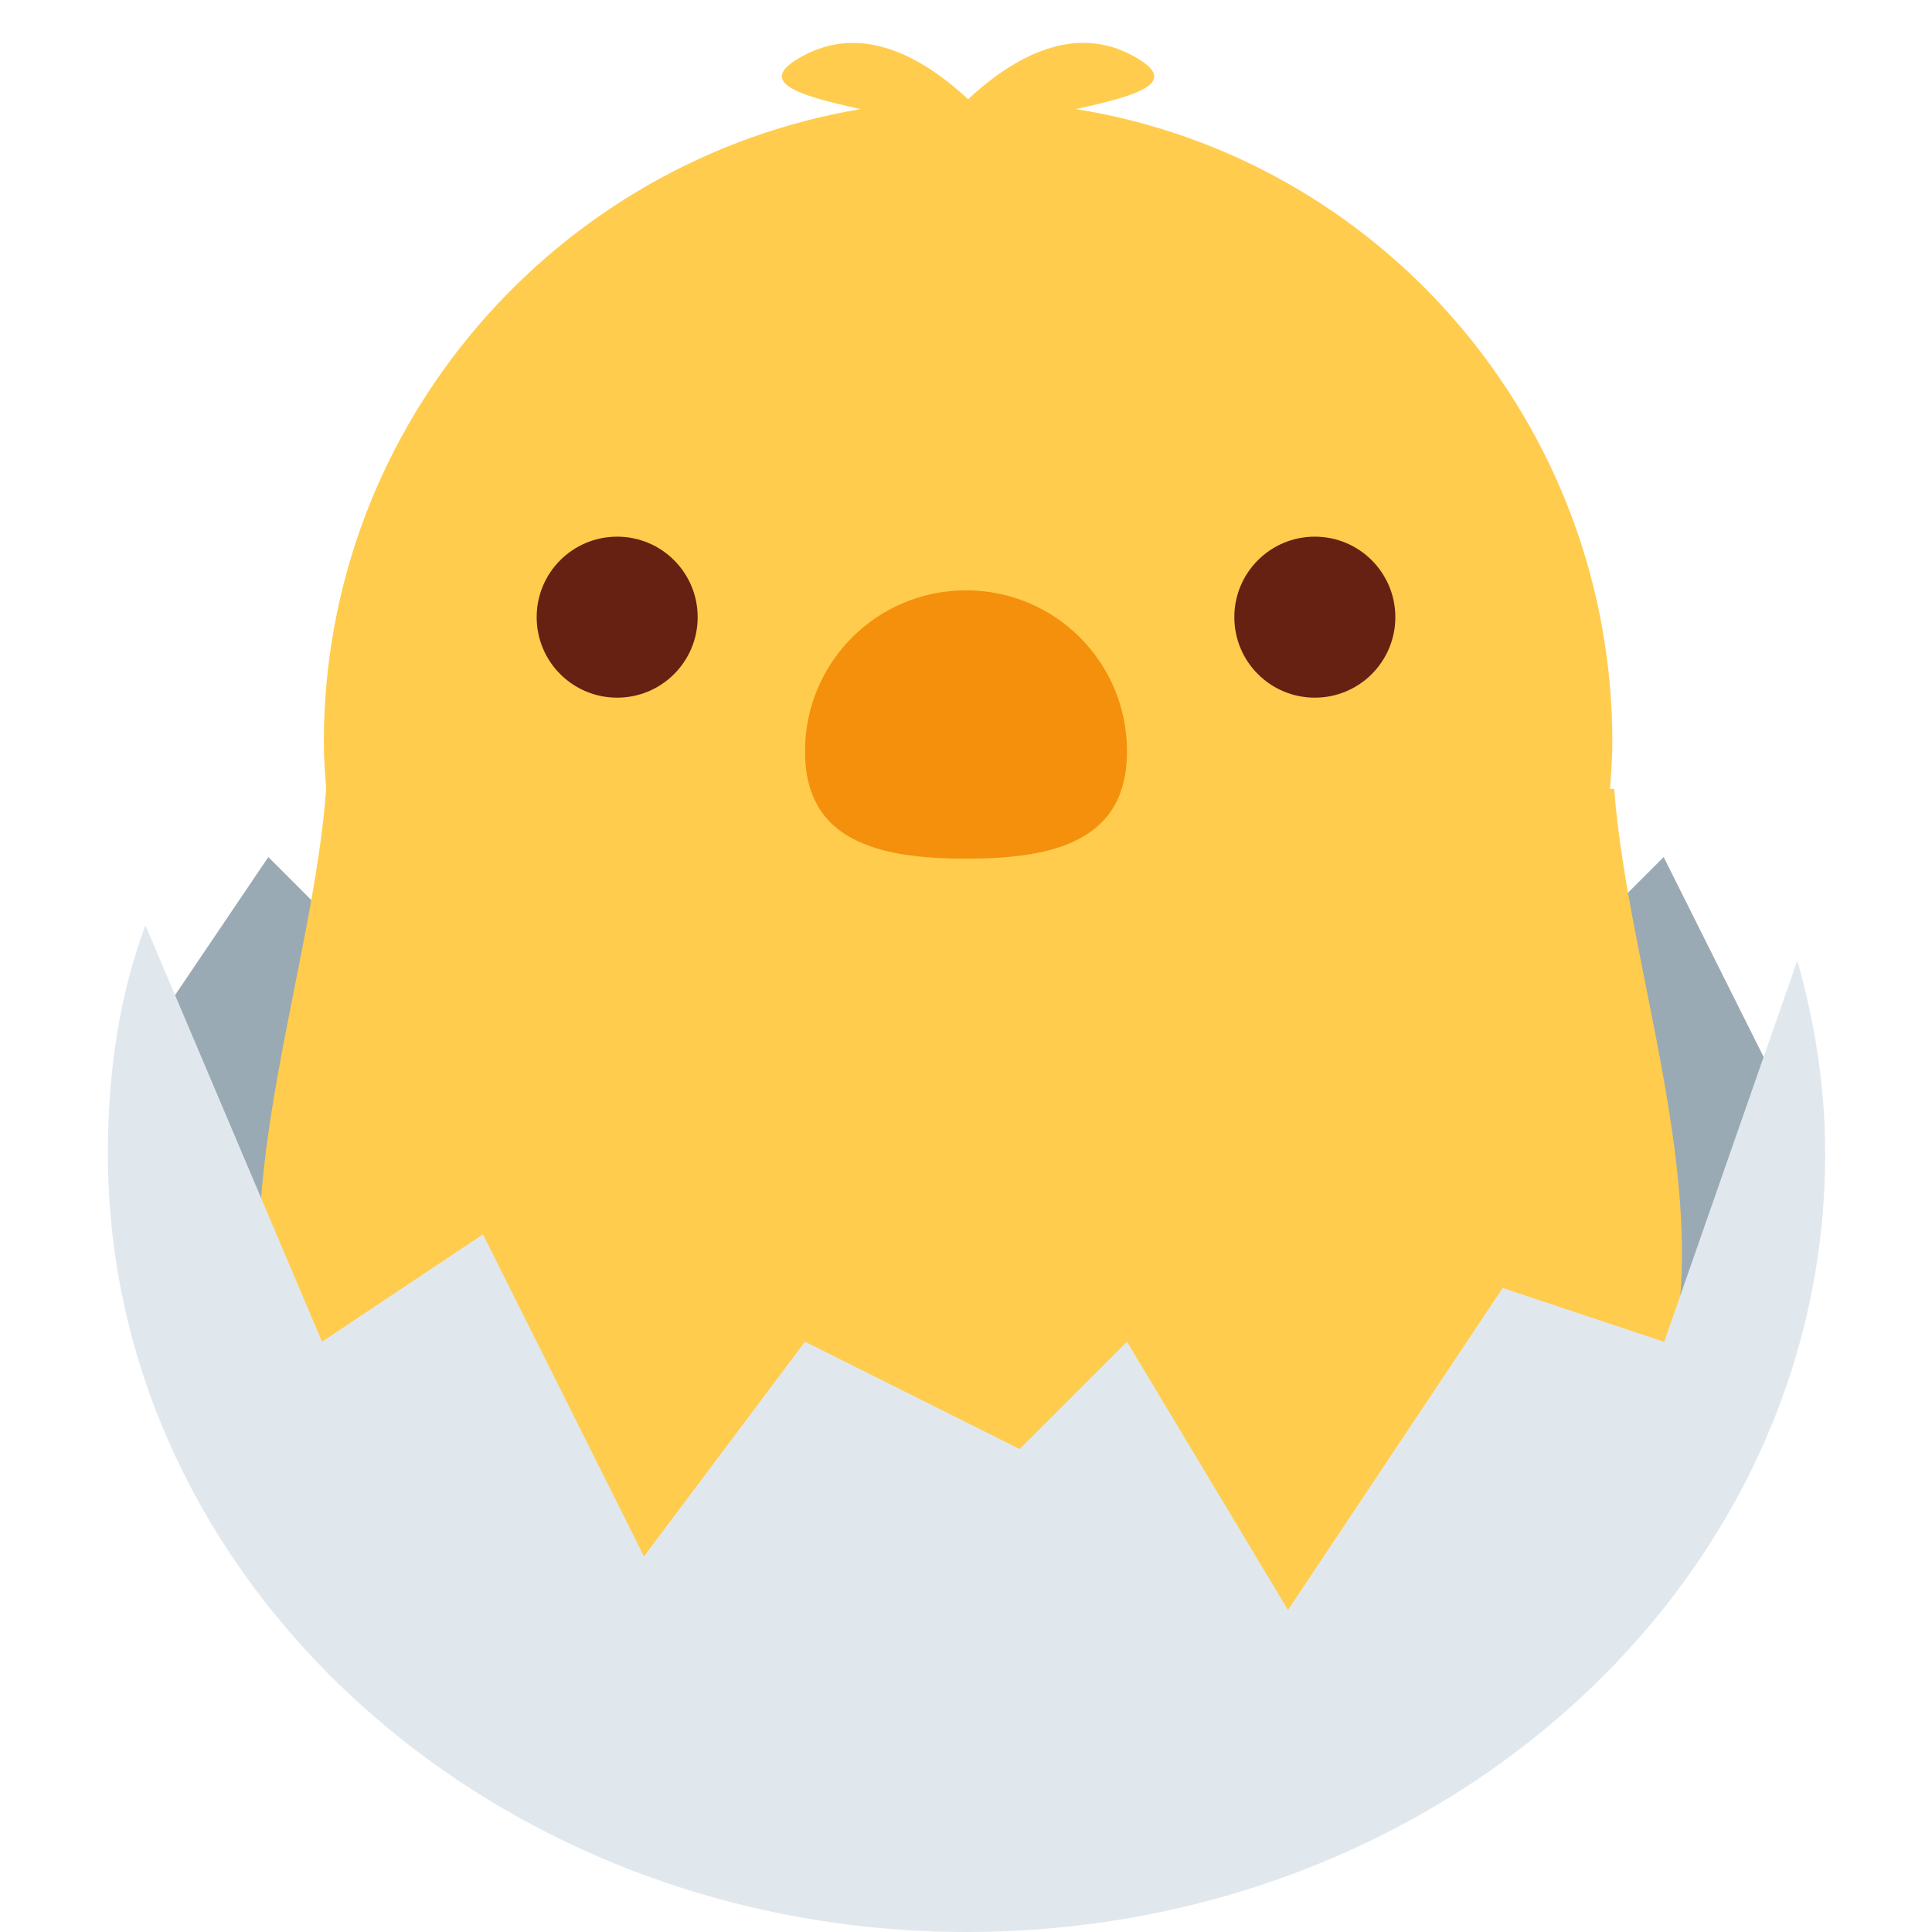
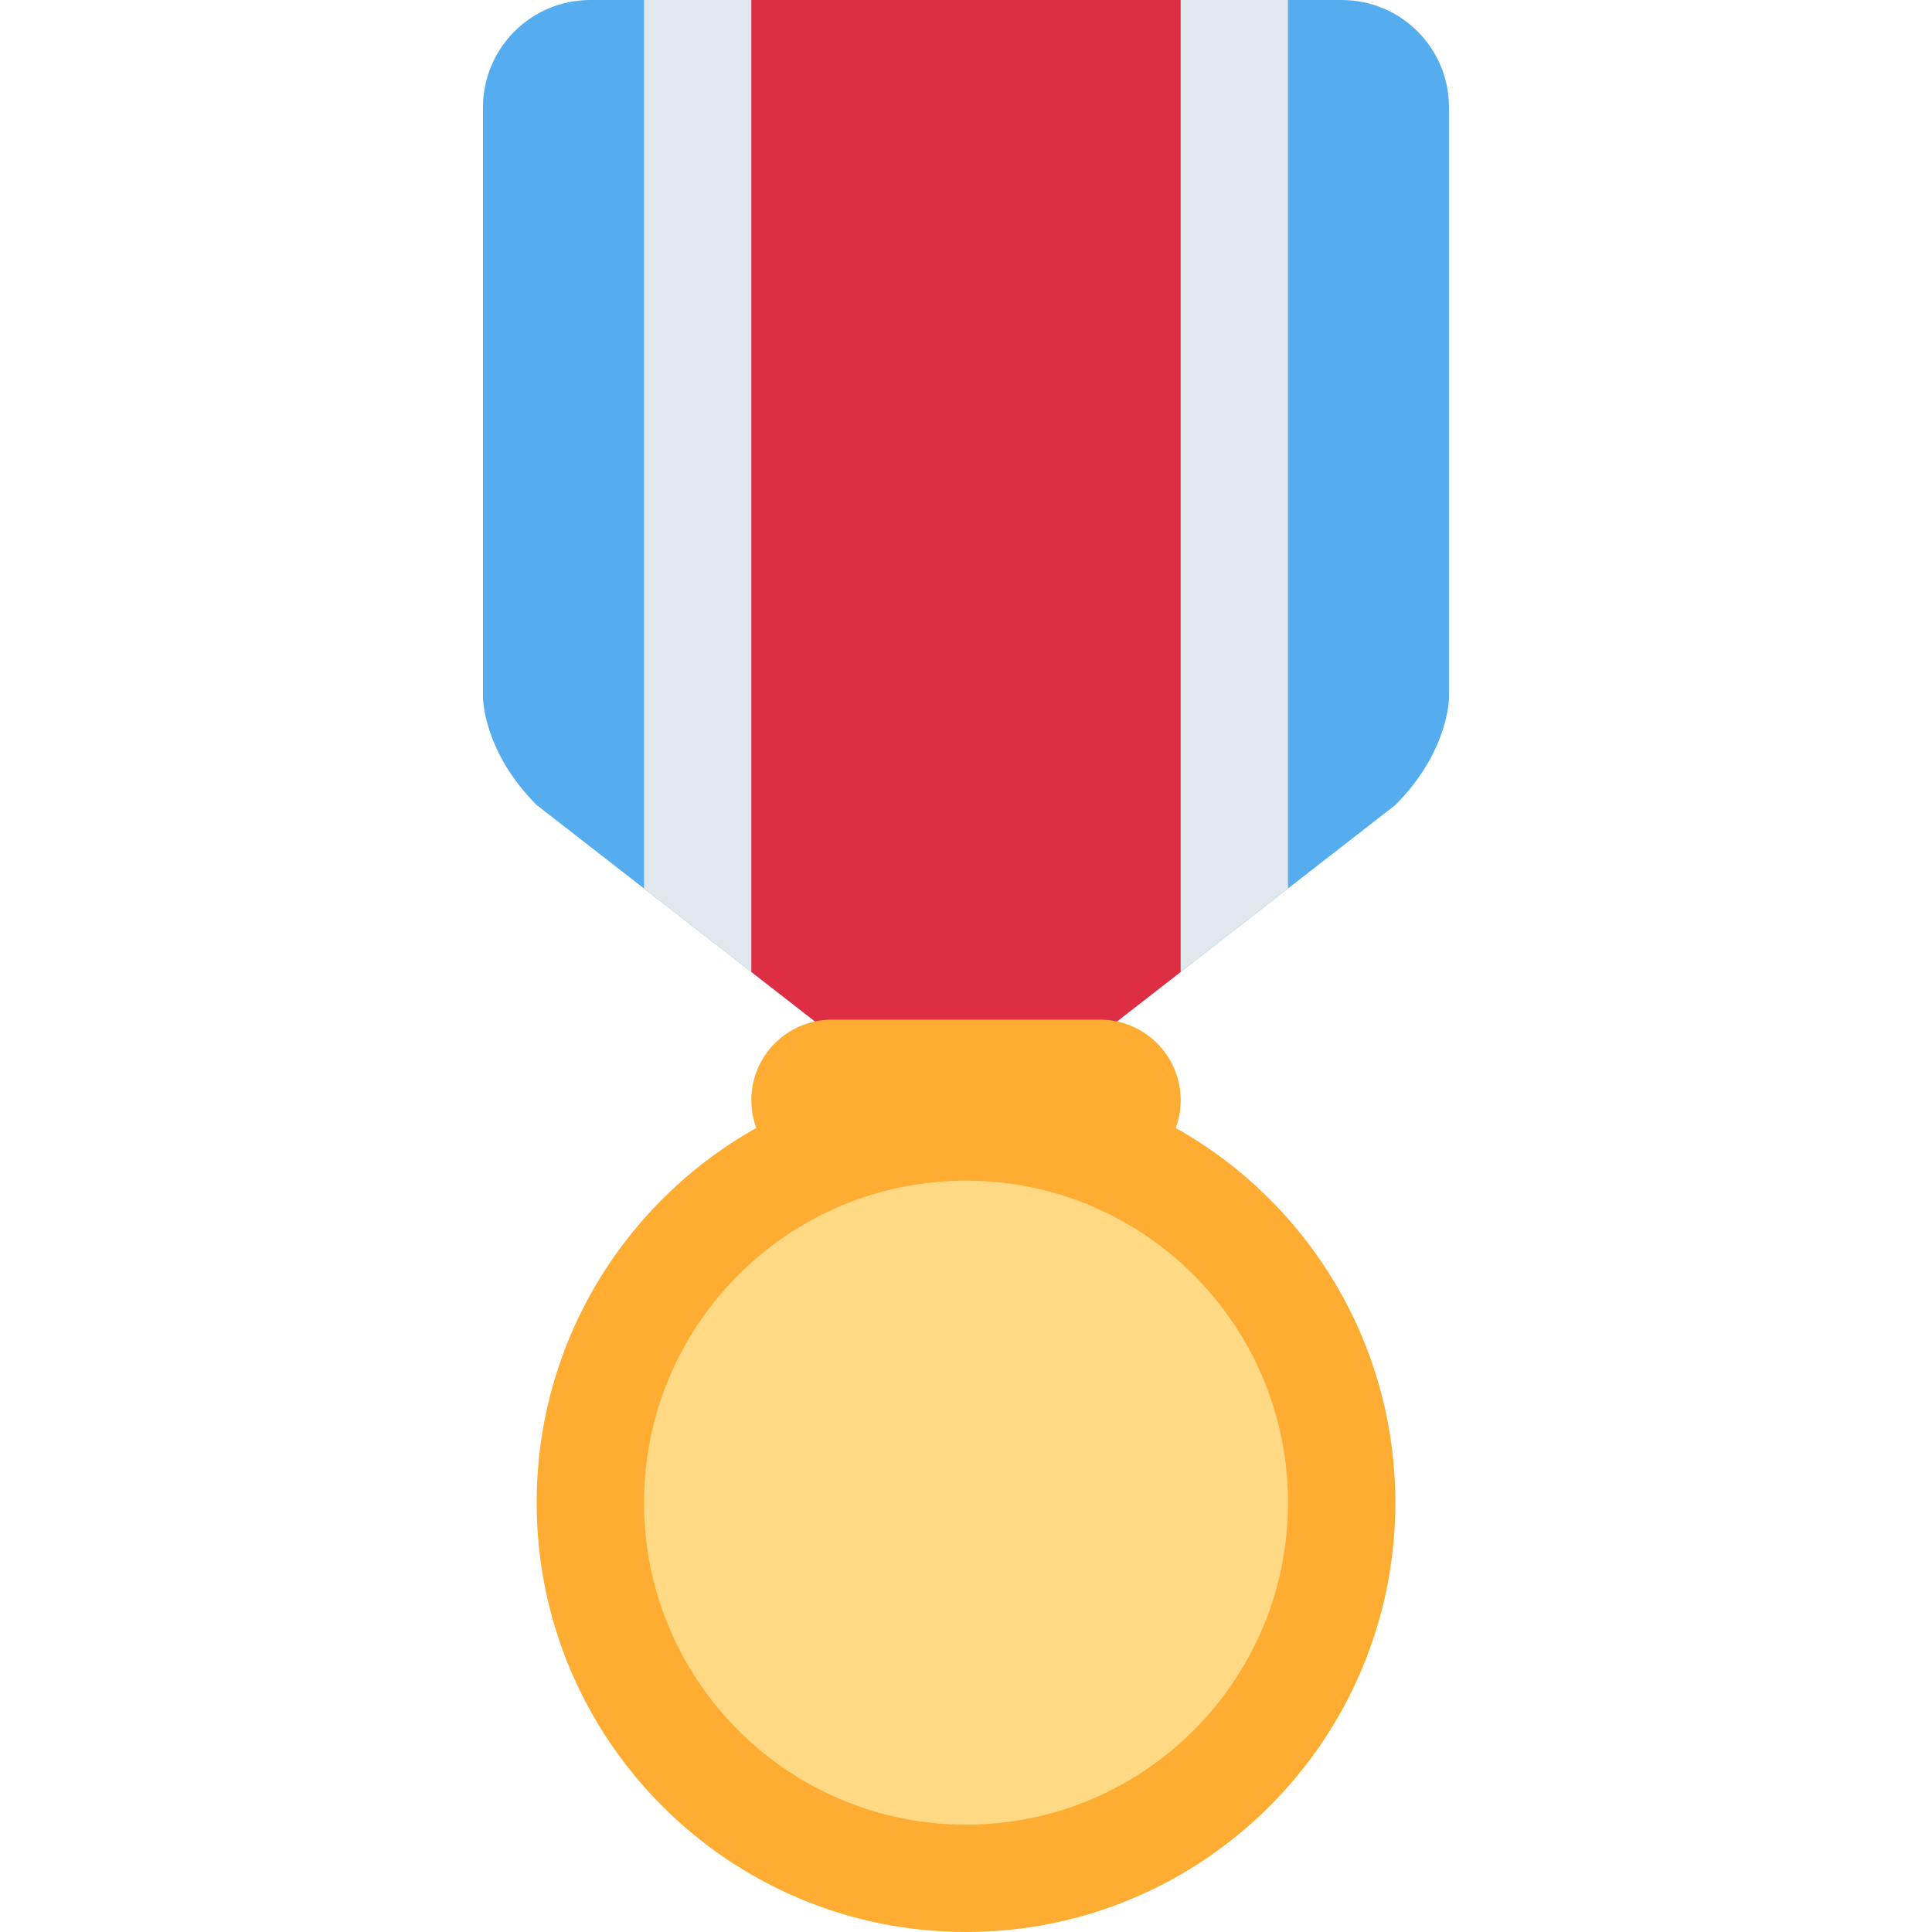
- <svg xmlns="http://www.w3.org/2000/svg" style="enable-background:new 0 0 45 45" xml:space="preserve" version="1.1" viewBox="0 0 45 45">
+ <svg xmlns="http://www.w3.org/2000/svg" enable-background="new 0 0 45 45" version="1.1" viewBox="0 0 45 45" xml:space="preserve">
  <defs>
-     <clipPath id="a" clipPathUnits="userSpaceOnUse">
+     <clipPath id="c">
+       <path d="m0 36h36v-36h-36v36z" />
+     </clipPath>
+     <clipPath id="b">
+       <path d="m11 36c-1.104 0-2-0.895-2-2v-11s0-1 1-2l7-5.444v-0.556c0-0.104-0.104-1 1-1s1 0.896 1 1v0.556l7 5.444c1 1 1 2 1 2v11c0 1.105-0.895 2-2 2h-14z" />
+     </clipPath>
+     <clipPath id="a">
      <path d="m0 36h36v-36h-36v36z" />
    </clipPath>
  </defs>
  <g transform="matrix(1.25,0,0,-1.25,0,45)">
-     <g transform="translate(2.75 16.7)">
-       <path d="m0 0 2.25 3.33 3-3 4 2 3-3 4 6 4-3 3 1 2-3 3 3 2-4-2-7-11-5-11 2-6 6l-0.2 4.7z" fill="#99aab5" />
+     <g clip-path="url(#c)">
+       <g transform="translate(25,36)">
+         <path d="m0 0h-7-7c-1.104 0-2-0.896-2-2v-11s0-1 1-2l7-5.444v-0.556c0-0.104-0.104-1 1-1 1.105 0 1 0.896 1 1v0.556l7 5.444c1 1 1 2 1 2v11c0 1.104-0.895 2-2 2" fill="#55acee" />
+       </g>
+     </g>
+     <g clip-path="url(#b)">
+       <path d="m24 16h-12v20h12v-20z" fill="#e1e8ed" />
+       <path d="m22 16h-8v20h8v-20z" fill="#dd2e44" />
    </g>
    <g clip-path="url(#a)">
-       <g transform="translate(30 21.3)">
-         <path d="m0 0c0.021 0.288 0.044 0.574 0.044 0.867 0 5.94-4.32 10.9-10 11.8 1.19 0.259 2.03 0.509 0.996 1.03-1.12 0.558-2.23-0.129-3-0.845h-0.001-0.001c-0.769 0.716-1.88 1.4-3 0.845-1.04-0.517-0.193-0.767 0.996-1.03-5.67-0.955-10-5.88-10-11.8 0-0.293 0.023-0.579 0.044-0.867-0.483-6.6-6.3-16.3 12-16.3s12.5 9.7 12 16.3" fill="#ffcc4d" />
+       <g transform="translate(22,15.5)">
+         <path d="m0 0c0-0.828-0.672-1.5-1.5-1.5h-5c-0.829 0-1.5 0.672-1.5 1.5s0.671 1.5 1.5 1.5h5c0.828 0 1.5-0.672 1.5-1.5" fill="#ffac33" />
      </g>
-       <g transform="translate(21,22)">
-         <path d="m0 0c0-1.66-1.34-2-3-2s-3 0.343-3 2 1.34 3 3 3 3-1.34 3-3" fill="#f4900c" />
+       <g transform="translate(26,8)">
+         <path d="m0 0c0-4.418-3.582-8-8-8-4.419 0-8 3.582-8 8s3.581 8 8 8c4.418 0 8-3.582 8-8" fill="#ffac33" />
      </g>
-       <g transform="translate(13,24.5)">
-         <path d="m0 0c0-0.829-0.671-1.5-1.5-1.5-0.83 0-1.5 0.671-1.5 1.5s0.67 1.5 1.5 1.5c0.829 0 1.5-0.671 1.5-1.5" fill="#662113" />
-       </g>
-       <g transform="translate(26,24.5)">
-         <path d="m0 0c0-0.829-0.672-1.5-1.5-1.5-0.83 0-1.5 0.671-1.5 1.5s0.67 1.5 1.5 1.5c0.828 0 1.5-0.671 1.5-1.5" fill="#662113" />
-       </g>
-       <g transform="translate(31,11)">
-         <path d="m0 0-3 1-4-6-3 5-2-2-4 2-3-4-3 6-3-2-3.29 7.76c-0.5-1.34-0.7-2.78-0.7-4.26 0-8.01 7.2-14.5 16-14.5 8.84 0 16 6.49 16 14.5 0 1.24-0.19 2.44-0.52 3.6l-2.48-7.1z" fill="#e1e8ed" />
+       <g transform="translate(24,8)">
+         <path d="m0 0c0-3.314-2.686-6-6-6s-6 2.686-6 6 2.686 6 6 6 6-2.686 6-6" fill="#ffd983" />
      </g>
    </g>
  </g>
</svg>
